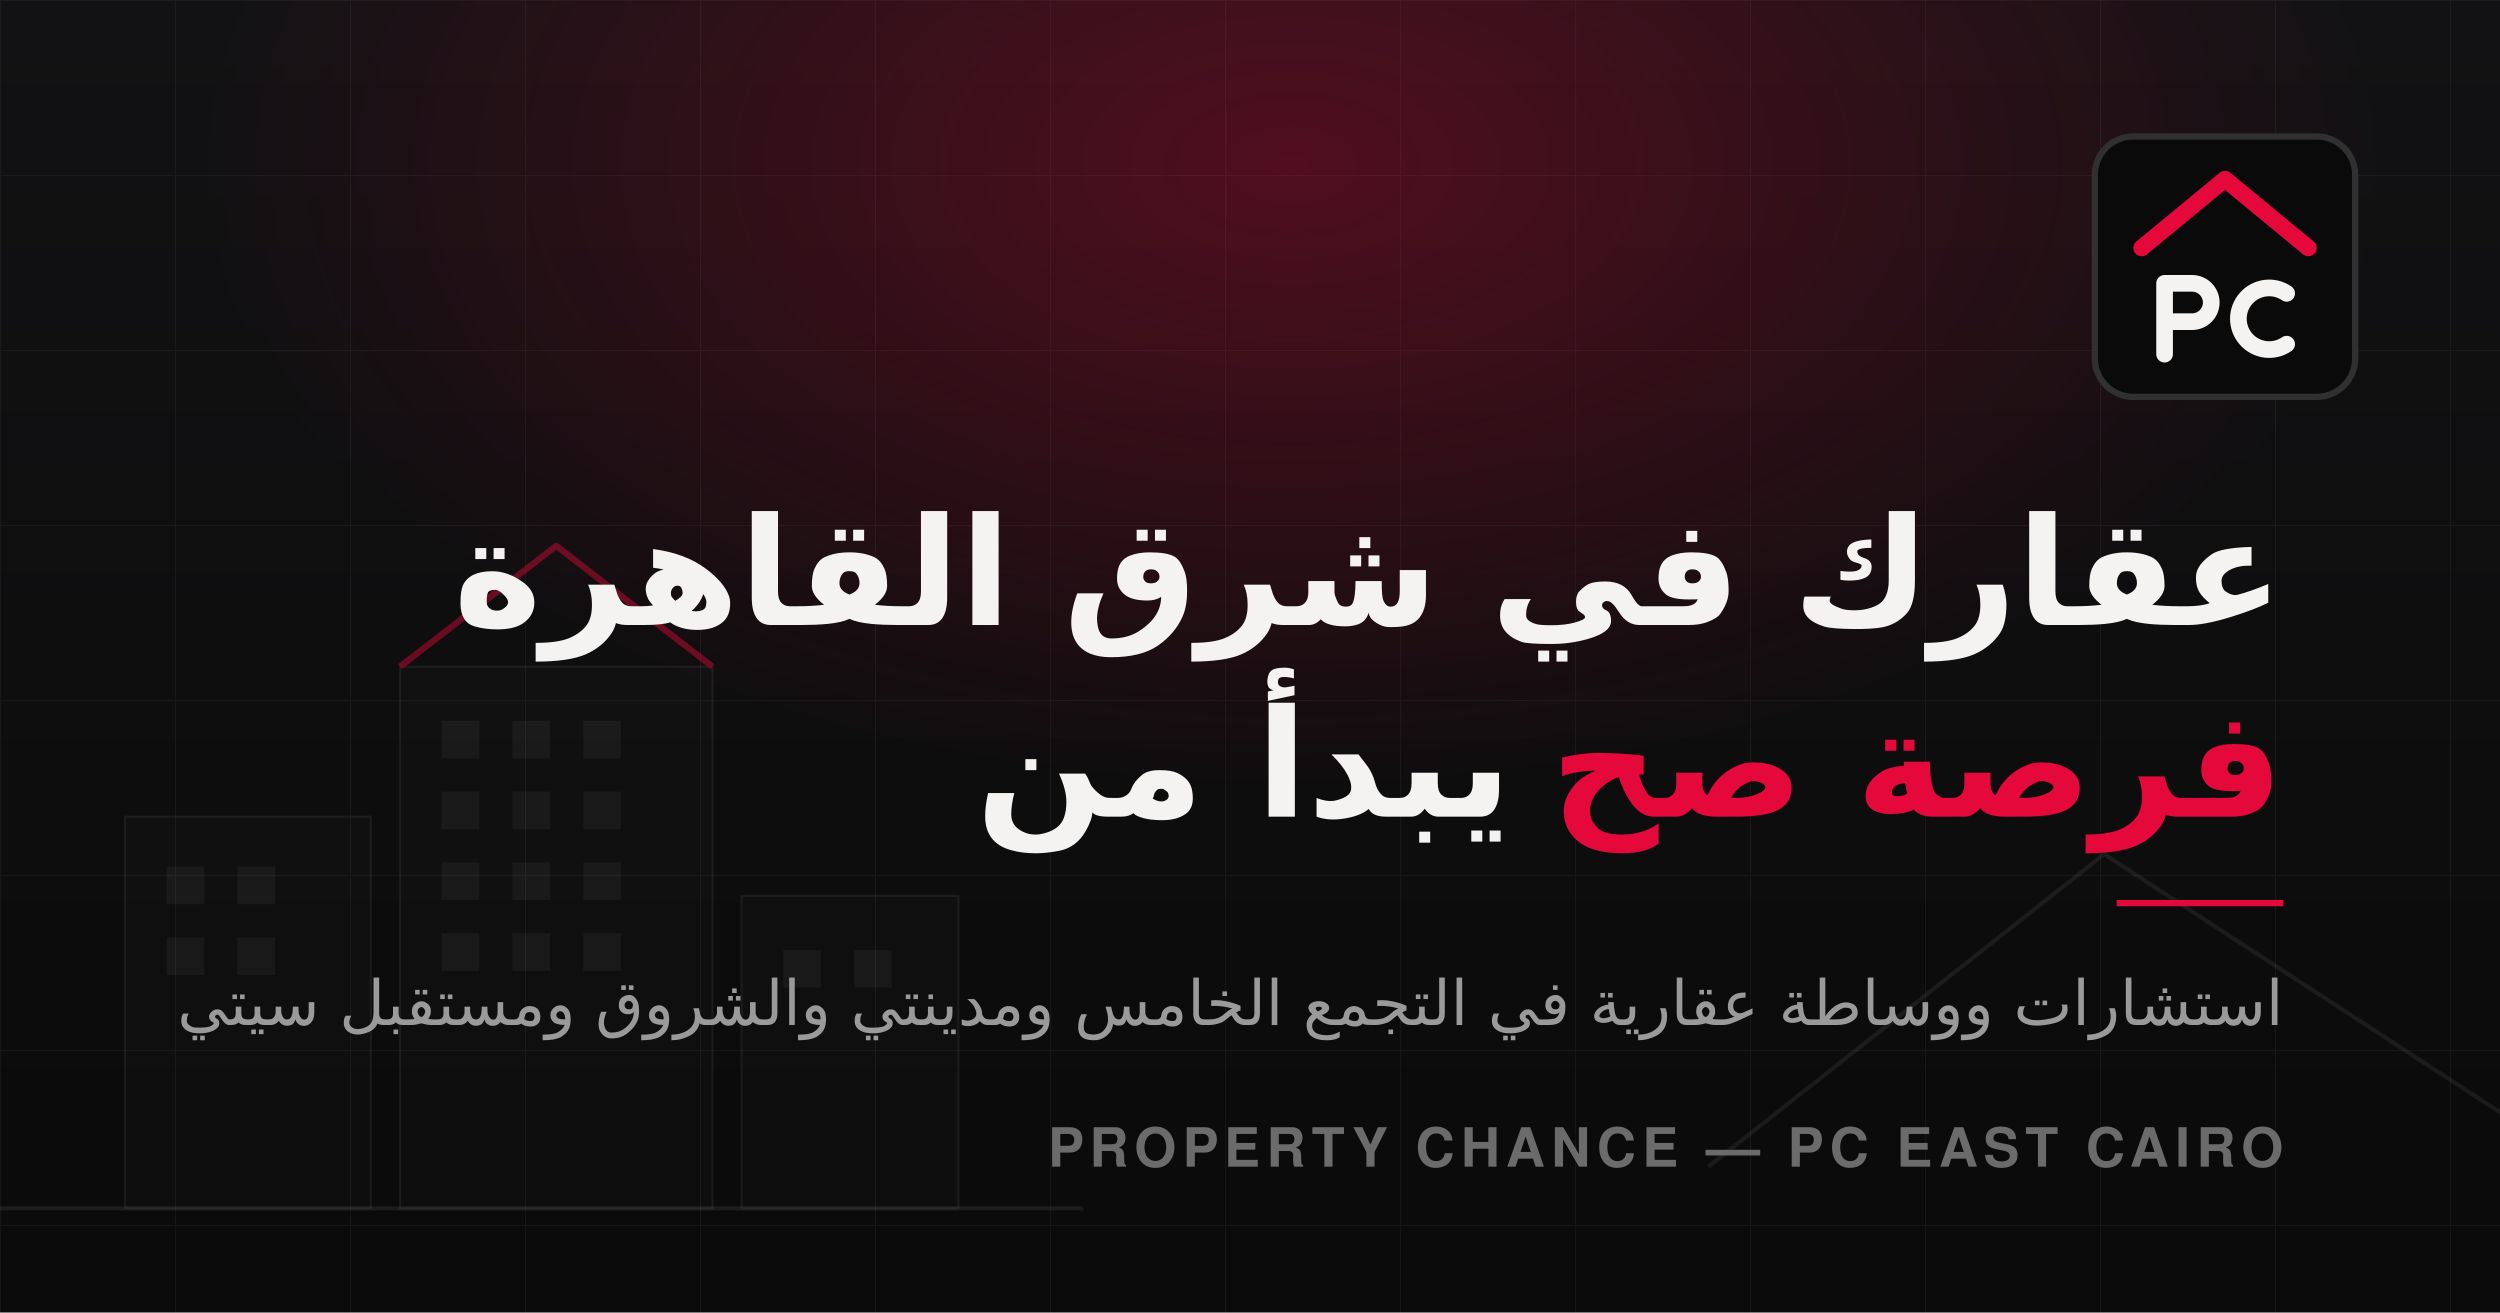
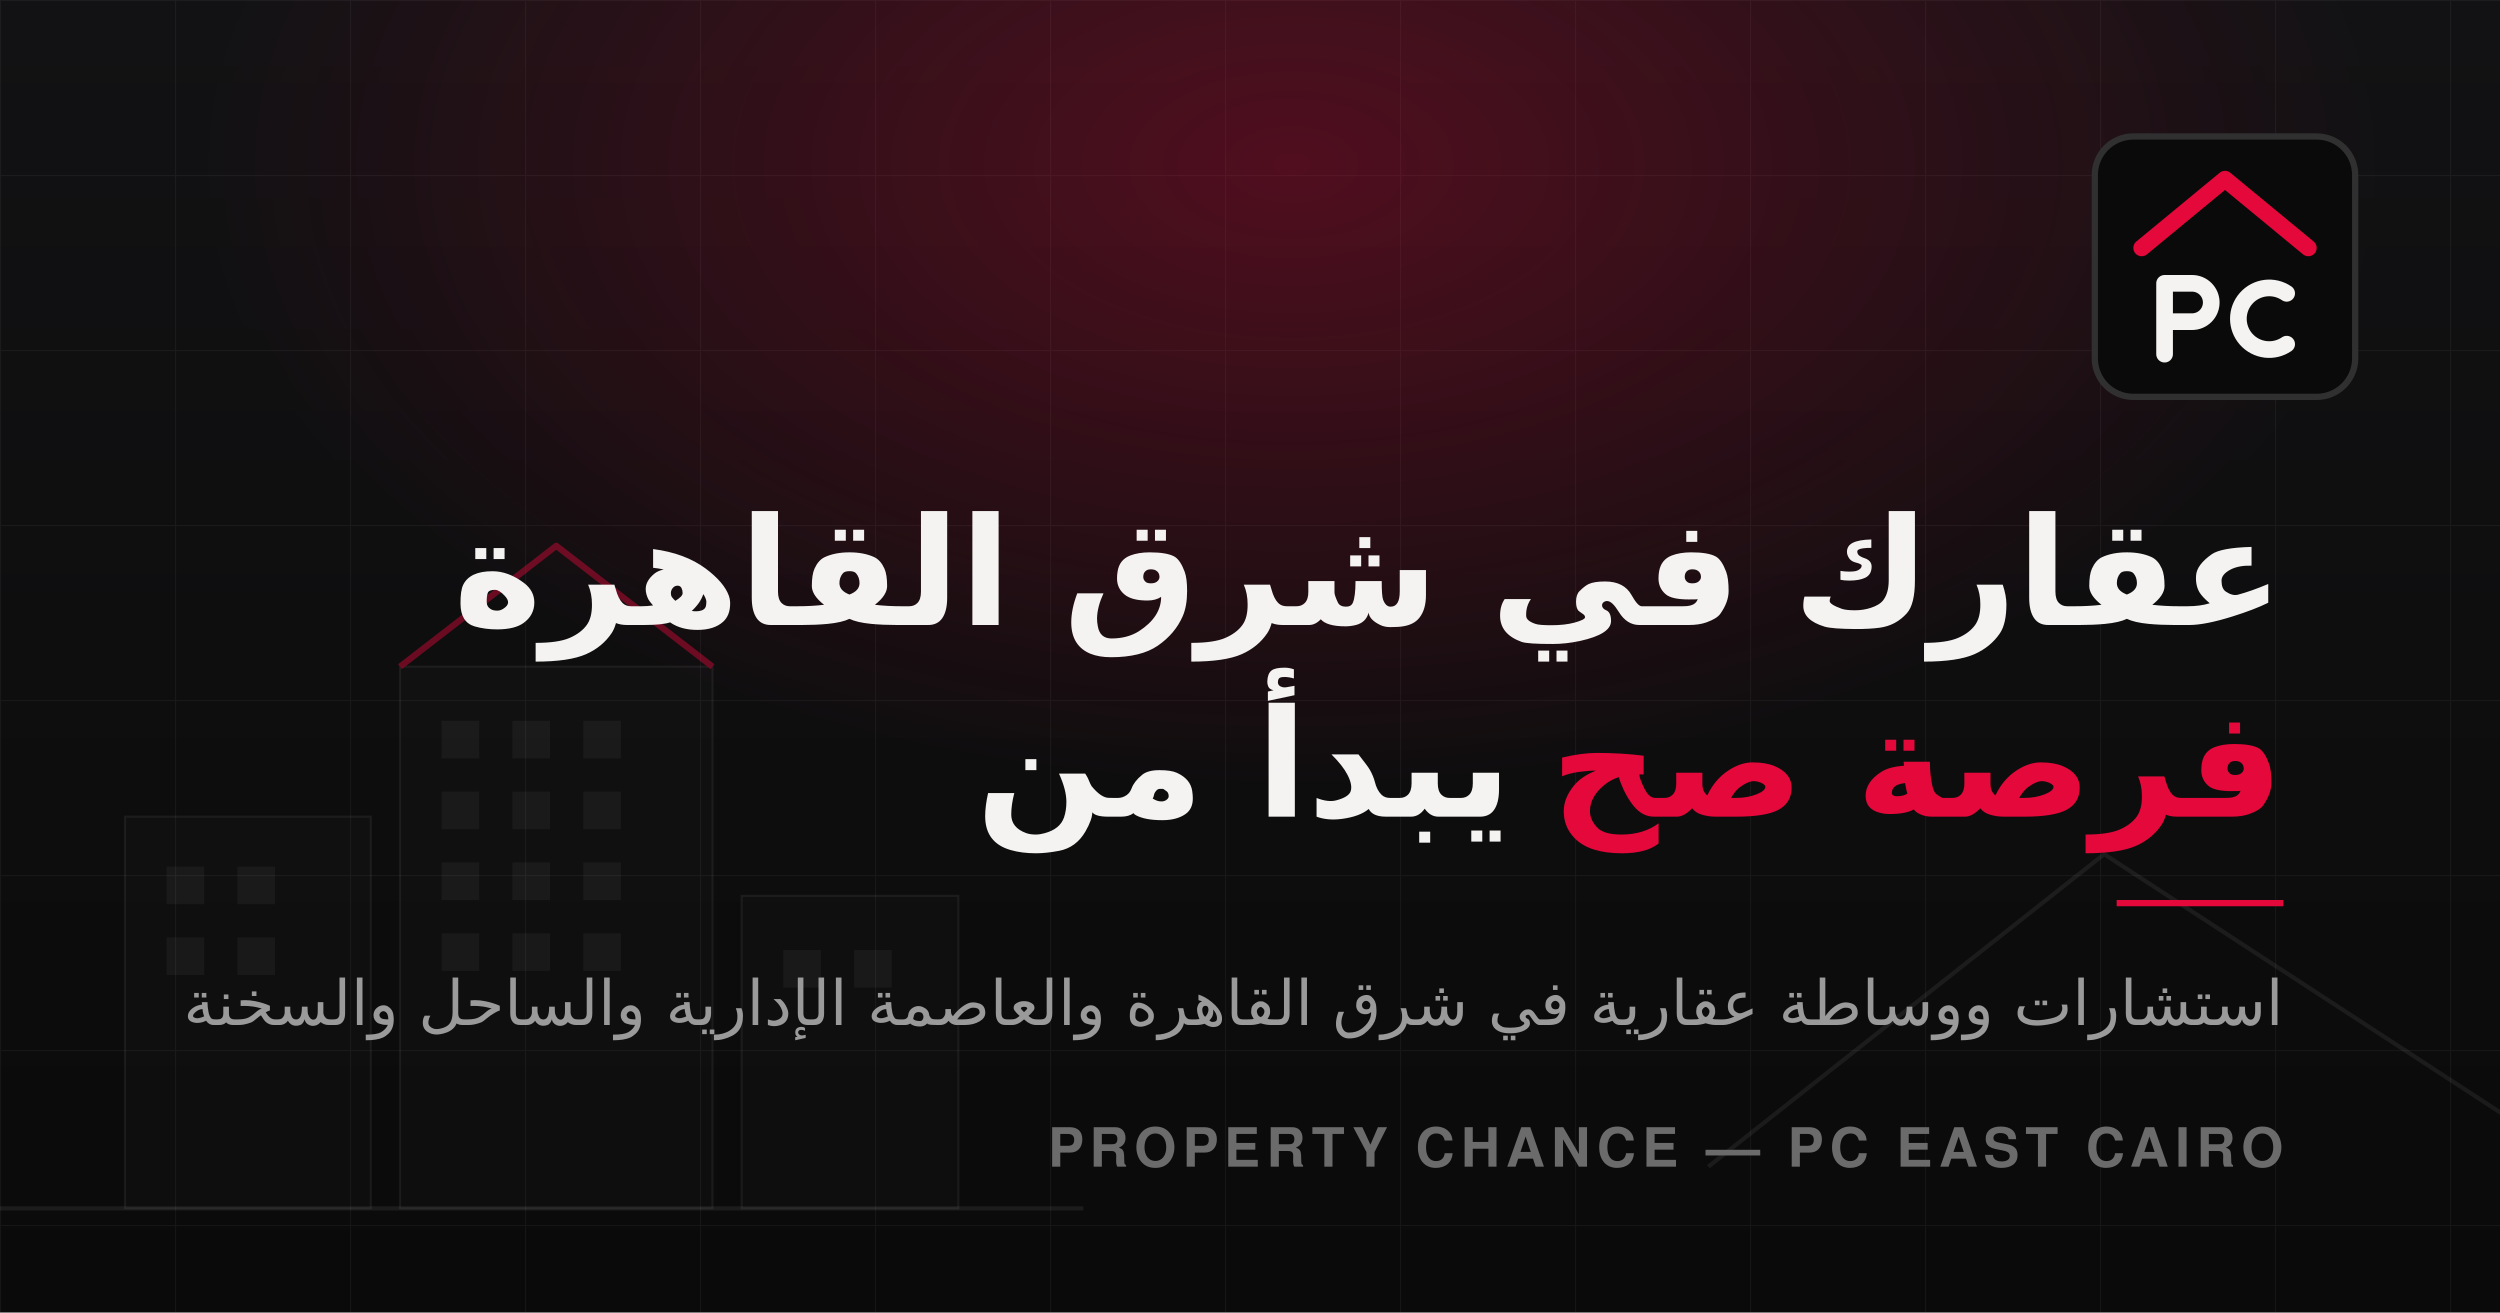
<svg xmlns="http://www.w3.org/2000/svg" width="1200" height="630" viewBox="0 0 1200 630">
  <defs>
    <linearGradient id="bg" x1="0" y1="0" x2="0" y2="1">
      <stop offset="0%" stop-color="#121214" />
      <stop offset="100%" stop-color="#0a0a0a" />
    </linearGradient>
    <radialGradient id="glow" cx="0.5" cy="0.5" r="0.5">
      <stop offset="0%" stop-color="#e5083a" stop-opacity="0.30" />
      <stop offset="100%" stop-color="#e5083a" stop-opacity="0" />
    </radialGradient>
    <pattern id="grid" width="84" height="84" patternUnits="userSpaceOnUse">
      <path d="M84 0H0V84" fill="none" stroke="#ffffff" stroke-opacity="0.05" stroke-width="1" />
    </pattern>
  </defs>
  <rect width="1200" height="630" fill="url(#bg)" />
  <rect width="1200" height="630" fill="url(#grid)" />
  <ellipse cx="620" cy="80" rx="520" ry="300" fill="url(#glow)" />
  <g opacity="0.5">
    <g stroke="#ffffff" stroke-opacity="0.12" fill="#ffffff" fill-opacity="0.025">
      <rect x="60" y="392" width="118" height="188" />
      <rect x="192" y="320" width="150" height="260" />
      <rect x="356" y="430" width="104" height="150" />
    </g>
    <g fill="#ffffff" fill-opacity="0.09">
      <rect x="212" y="346" width="18" height="18" />
      <rect x="246" y="346" width="18" height="18" />
      <rect x="280" y="346" width="18" height="18" />
      <rect x="212" y="380" width="18" height="18" />
      <rect x="246" y="380" width="18" height="18" />
      <rect x="280" y="380" width="18" height="18" />
      <rect x="212" y="414" width="18" height="18" />
      <rect x="246" y="414" width="18" height="18" />
      <rect x="280" y="414" width="18" height="18" />
      <rect x="212" y="448" width="18" height="18" />
      <rect x="246" y="448" width="18" height="18" />
      <rect x="280" y="448" width="18" height="18" />
      <rect x="80" y="416" width="18" height="18" />
      <rect x="114" y="416" width="18" height="18" />
      <rect x="80" y="450" width="18" height="18" />
      <rect x="114" y="450" width="18" height="18" />
      <rect x="376" y="456" width="18" height="18" />
      <rect x="410" y="456" width="18" height="18" />
    </g>
    <path d="M192 320 267 262l75 58" fill="none" stroke="#e5083a" stroke-opacity="0.85" stroke-width="3" stroke-linejoin="round" />
    <line x1="0" y1="580" x2="520" y2="580" stroke="#ffffff" stroke-opacity="0.14" stroke-width="2" />
  </g>
  <polyline points="820,560 1010,410 1240,560" fill="none" stroke="#ffffff" stroke-opacity="0.07" stroke-width="2" />
  <g transform="translate(1004,64) scale(2)">
    <rect width="64" height="64" rx="10" fill="#0a0a0a" />
    <rect x="0.75" y="0.75" width="62.5" height="62.5" rx="9.25" fill="none" stroke="#ffffff" stroke-opacity="0.16" stroke-width="1.5" />
    <path d="M12 27.5 32 11l20 16.5" fill="none" stroke="#e5083a" stroke-width="4" stroke-linejoin="round" stroke-linecap="round" />
    <path d="M17.5 36v17M17.5 36h6.6a4.6 4.6 0 0 1 0 9.2h-6.6" fill="none" stroke="#f4f3f1" stroke-width="4" stroke-linecap="round" stroke-linejoin="round" />
    <path d="M46.8 38.4a7.4 7.4 0 1 0 0 12.2" fill="none" stroke="#f4f3f1" stroke-width="4" stroke-linecap="round" />
  </g>
  <text x="1096" y="300" text-anchor="end" font-family="SF Arabic, Geeza Pro, sans-serif" font-size="72" font-weight="700" fill="#f4f3f1">عقارك في شرق القاهرة</text>
  <text x="1096" y="392" text-anchor="end" font-family="SF Arabic, Geeza Pro, sans-serif" font-size="72" font-weight="700" fill="#f4f3f1">يبدأ من <tspan fill="#e5083a">فرصة صح</tspan>
  </text>
  <rect x="1016" y="432" width="80" height="3" fill="#e5083a" />
-   <text x="1096" y="492" text-anchor="end" font-family="SF Arabic, Geeza Pro, sans-serif" font-size="30" fill="#9a9a9a">استشارات ووساطة عقارية في التجمع الخامس ومدينتي والشروق ومستقبل سيتي</text>
+   <text x="1096" y="492" text-anchor="end" font-family="SF Arabic, Geeza Pro, sans-serif" font-size="30" fill="#9a9a9a">استشارات ووساطة عقارية في شرق القاهرة والعاصمة الإدارية والساحل والسخنة</text>
  <text x="1096" y="560" text-anchor="end" font-family="Helvetica Neue, Helvetica, sans-serif" font-size="26" font-weight="600" letter-spacing="3" fill="#6b6b6b">PROPERTY CHANCE — PC EAST CAIRO</text>
</svg>
